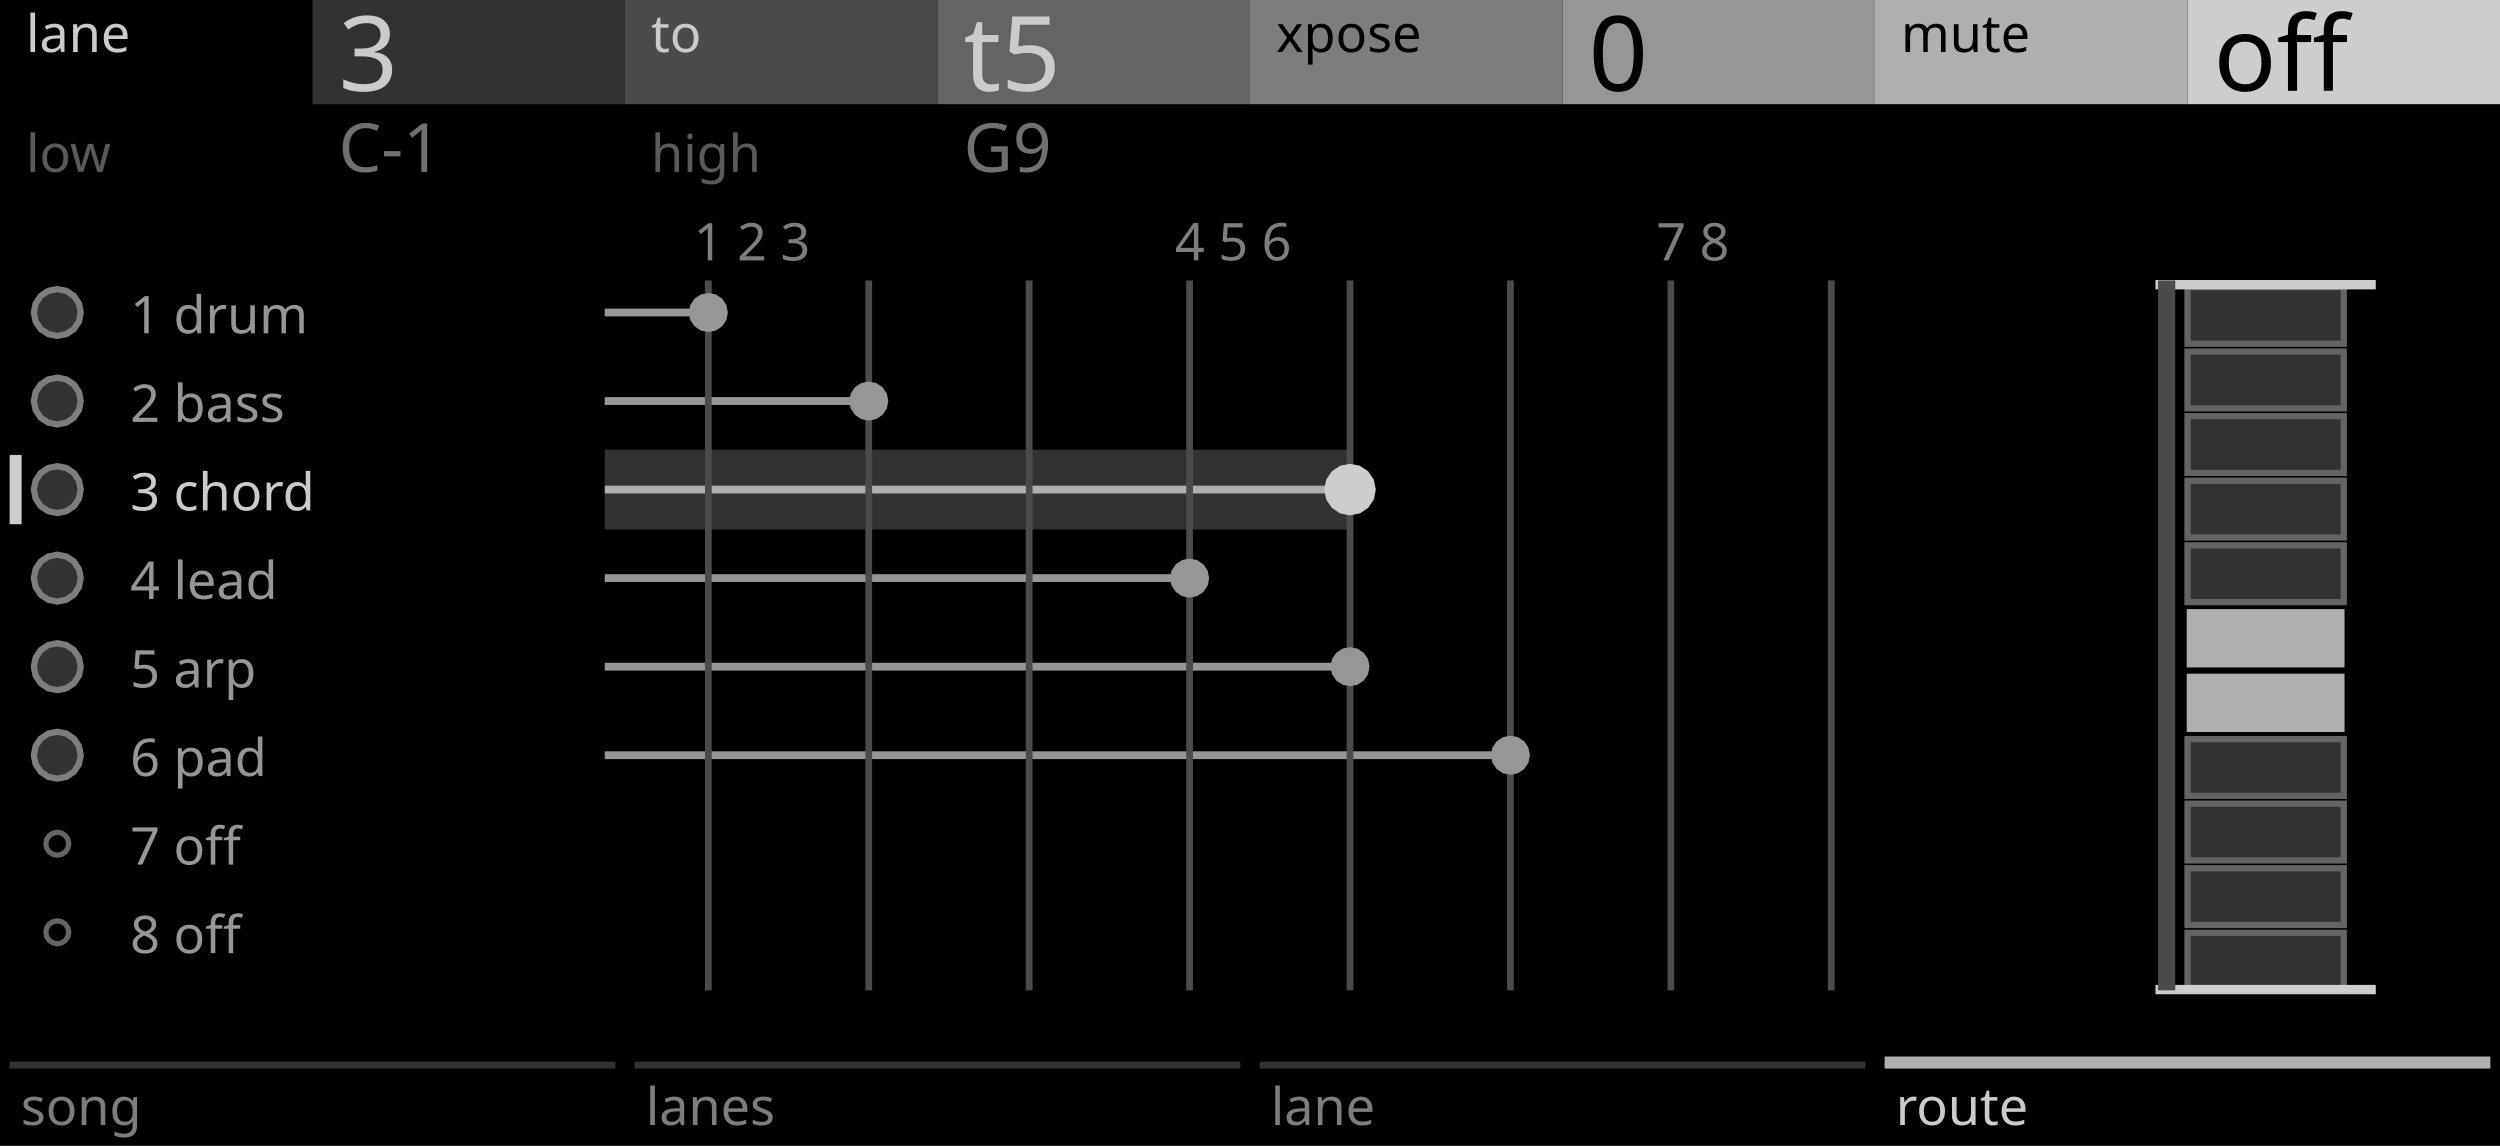
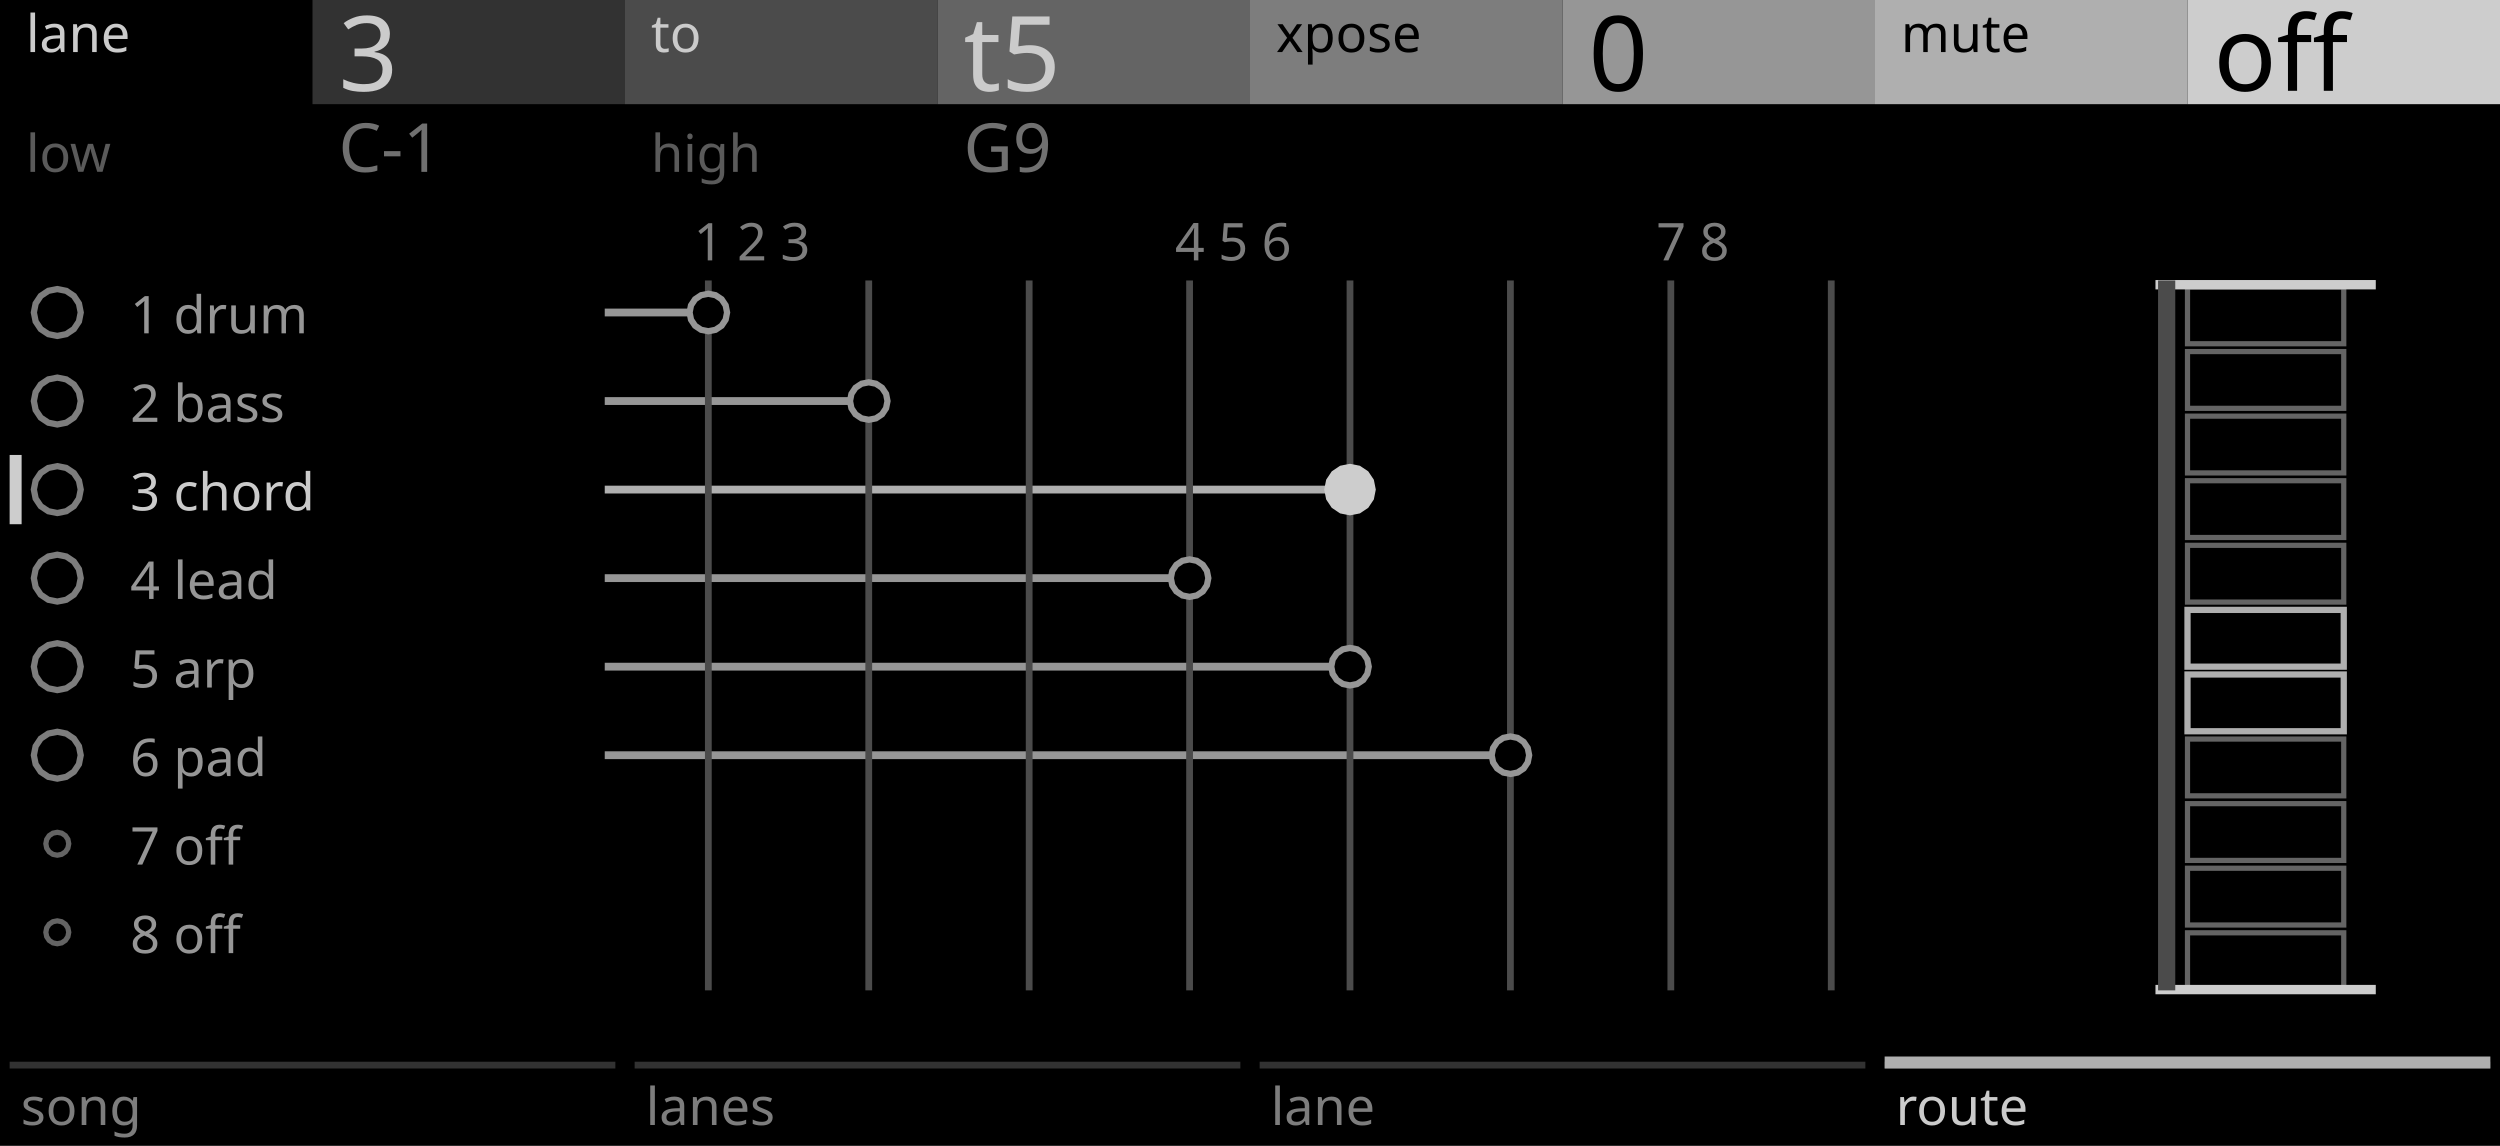
<svg xmlns="http://www.w3.org/2000/svg" width="480" height="220" viewBox="0 0 480 220">
  <g id="preview_canvas">
    <rect x="0" y="0" width="480" height="220" fill="#000000" stroke="none" />
  </g>
  <g id="preview_header">
    <rect x="0" y="0" width="60" height="20" fill="#000000" stroke="none" />
    <rect x="60" y="0" width="60" height="20" fill="#323232" stroke="none" />
    <rect x="120" y="0" width="60" height="20" fill="#4B4B4B" stroke="none" />
    <rect x="180" y="0" width="60" height="20" fill="#646464" stroke="none" />
    <rect x="240" y="0" width="60" height="20" fill="#7D7D7D" stroke="none" />
    <rect x="300" y="0" width="60" height="20" fill="#969696" stroke="none" />
    <rect x="360" y="0" width="60" height="20" fill="#AFAFAF" stroke="none" />
    <rect x="420" y="0" width="60" height="20" fill="#CDCDCD" stroke="none" />
    <text transform="matrix(1 0 0 1 5 10)" fill="#CBCBCB" stroke="none" font-family="UniversNextPro-Light" font-size="10px">lane</text>
    <text transform="matrix(1 0 0 1 65 17.44)" fill="#CBCBCB" stroke="none" font-family="UniversNextPro-Light" font-size="20px">3</text>
    <text transform="matrix(1 0 0 1 5 33)" fill="#5A5A5A" stroke="none" font-family="UniversNextPro-Light" font-size="10px">low</text>
    <text transform="matrix(1 0 0 1 65 33)" fill="#707070" stroke="none" font-family="UniversNextPro-Light" font-size="13px">C-1</text>
    <text transform="matrix(1 0 0 1 125 10)" fill="#CBCBCB" stroke="none" font-family="UniversNextPro-Light" font-size="10px">to</text>
    <text transform="matrix(1 0 0 1 185 17.44)" fill="#CBCBCB" stroke="none" font-family="UniversNextPro-Light" font-size="20px">t5</text>
    <text transform="matrix(1 0 0 1 125 33)" fill="#5A5A5A" stroke="none" font-family="UniversNextPro-Light" font-size="10px">high</text>
    <text transform="matrix(1 0 0 1 185 33)" fill="#707070" stroke="none" font-family="UniversNextPro-Light" font-size="13px">G9</text>
    <text transform="matrix(1 0 0 1 245 10)" fill="#000000" stroke="none" font-family="UniversNextPro-Light" font-size="10px">xpose</text>
    <text transform="matrix(1 0 0 1 305 17.44)" fill="#000000" stroke="none" font-family="UniversNextPro-Light" font-size="20px">0</text>
    <text transform="matrix(1 0 0 1 245 33)" fill="#5A5A5A" stroke="none" font-family="UniversNextPro-Light" font-size="10px" />
    <text transform="matrix(1 0 0 1 305 33)" fill="#707070" stroke="none" font-family="UniversNextPro-Light" font-size="13px" />
    <text transform="matrix(1 0 0 1 365 10)" fill="#000000" stroke="none" font-family="UniversNextPro-Light" font-size="10px">mute</text>
    <text transform="matrix(1 0 0 1 425 17.44)" fill="#000000" stroke="none" font-family="UniversNextPro-Light" font-size="20px">off</text>
    <text transform="matrix(1 0 0 1 365 33)" fill="#5A5A5A" stroke="none" font-family="UniversNextPro-Light" font-size="10px" />
    <text transform="matrix(1 0 0 1 425 33)" fill="#707070" stroke="none" font-family="UniversNextPro-Light" font-size="13px" />
  </g>
  <path id="cond_palette_0" d="M 700 300 L 704 300 L 704 304 Z" fill="#000000" stroke="#000000" stroke-width="0.2" />
  <path id="cond_palette_1" d="M 708 300 L 712 300 L 712 304 Z" fill="#323232" stroke="#323232" stroke-width="0.3" />
  <path id="cond_palette_2" d="M 716 300 L 720 300 L 720 304 Z" fill="#4B4B4B" stroke="#4B4B4B" stroke-width="0.3" />
  <path id="cond_palette_3" d="M 724 300 L 728 300 L 728 304 Z" fill="#646464" stroke="#646464" stroke-width="0.3" />
  <path id="cond_palette_4" d="M 732 300 L 736 300 L 736 304 Z" fill="#7D7D7D" stroke="#7D7D7D" stroke-width="0.3" />
  <path id="cond_palette_5" d="M 740 300 L 744 300 L 744 304 Z" fill="#969696" stroke="#969696" stroke-width="0.3" />
  <path id="cond_palette_6" d="M 748 300 L 752 300 L 752 304 Z" fill="#AFAFAF" stroke="#AFAFAF" stroke-width="0.3" />
  <path id="cond_palette_7" d="M 756 300 L 760 300 L 760 304 Z" fill="#CDCDCD" stroke="#CDCDCD" stroke-width="0.3" />
  <path id="cond_palette_8" d="M 764 300 L 768 300 L 768 304 Z" fill="#000000" stroke="#4B4B4B" stroke-width="1" />
  <path id="cond_palette_9" d="M 772 300 L 776 300 L 776 304 Z" fill="#000000" stroke="#646464" stroke-width="1" />
-   <path id="cond_palette_10" d="M 780 300 L 784 300 L 784 304 Z" fill="#000000" stroke="#969696" stroke-width="1.2" />
-   <path id="cond_palette_11" d="M 788 300 L 792 300 L 792 304 Z" fill="#323232" stroke="#646464" stroke-width="1.2" />
-   <path id="cond_palette_12" d="M 796 300 L 800 300 L 800 304 Z" fill="#323232" stroke="#7D7D7D" stroke-width="1.2" />
-   <path id="cond_palette_13" d="M 804 300 L 808 300 L 808 304 Z" fill="#323232" stroke="#969696" stroke-width="1.5" />
-   <path id="cond_palette_14" d="M 812 300 L 816 300 L 816 304 Z" fill="#323232" stroke="#CDCDCD" stroke-width="2" />
-   <path id="cond_palette_15" d="M 820 300 L 824 300 L 824 304 Z" fill="#969696" stroke="#AFAFAF" stroke-width="1.2" />
+   <path id="cond_palette_10" d="M 780 300 L 784 300 L 784 304 Z" fill="#000000" stroke="#7D7D7D" stroke-width="1.2" />
+   <path id="cond_palette_11" d="M 788 300 L 792 300 L 792 304 Z" fill="#000000" stroke="#969696" stroke-width="1.2" />
+   <path id="cond_palette_12" d="M 796 300 L 800 300 L 800 304 Z" fill="#000000" stroke="#AFAFAF" stroke-width="1.2" />
+   <path id="cond_palette_13" d="M 804 300 L 808 300 L 808 304 Z" fill="#000000" stroke="#969696" stroke-width="1.5" />
+   <path id="cond_palette_14" d="M 812 300 L 816 300 L 816 304 Z" fill="#000000" stroke="#CDCDCD" stroke-width="2" />
+   <path id="cond_palette_15" d="M 820 300 L 824 300 L 824 304 Z" fill="#000000" stroke="#CDCDCD" stroke-width="1.2" />
  <path d="M 2 204 L 118 204 L 118 205 L 2 205 Z" fill="#323232" stroke="#323232" stroke-width="0.3" />
  <path d="M 122 204 L 238 204 L 238 205 L 122 205 Z" fill="#323232" stroke="#323232" stroke-width="0.3" />
  <path d="M 242 204 L 358 204 L 358 205 L 242 205 Z" fill="#323232" stroke="#323232" stroke-width="0.3" />
  <path d="M 362 204 L 478 204 L 478 205 L 362 205 Z" fill="#323232" stroke="#323232" stroke-width="0.3" />
-   <path id="cond_node_35" transform="matrix(1 0 0 1 259.2 94)" d="M -400 -7.5 L 0 -7.5 L 0 7.5 L -400 7.5 Z" fill="#323232" stroke="#323232" stroke-width="0.3" />
-   <path id="cond_node_36" transform="matrix(1 0 0 1 136 60)" d="M -400 -0.6 L 0 -0.6 L 0 0.6 L -400 0.6 Z" fill="#969696" stroke="#969696" stroke-width="0.3" />
-   <path id="cond_node_37" transform="matrix(1 0 0 1 166.8 77)" d="M -400 -0.6 L 0 -0.6 L 0 0.6 L -400 0.6 Z" fill="#969696" stroke="#969696" stroke-width="0.3" />
-   <path id="cond_node_38" transform="matrix(1 0 0 1 259.2 94)" d="M -400 -0.6 L 0 -0.6 L 0 0.6 L -400 0.6 Z" fill="#AFAFAF" stroke="#AFAFAF" stroke-width="0.3" />
-   <path id="cond_node_39" transform="matrix(1 0 0 1 228.4 111)" d="M -400 -0.6 L 0 -0.6 L 0 0.6 L -400 0.6 Z" fill="#969696" stroke="#969696" stroke-width="0.3" />
-   <path id="cond_node_40" transform="matrix(1 0 0 1 259.2 128)" d="M -400 -0.6 L 0 -0.6 L 0 0.6 L -400 0.6 Z" fill="#969696" stroke="#969696" stroke-width="0.3" />
-   <path id="cond_node_41" transform="matrix(1 0 0 1 290 145)" d="M -400 -0.6 L 0 -0.6 L 0 0.6 L -400 0.6 Z" fill="#969696" stroke="#969696" stroke-width="0.3" />
-   <path id="cond_node_42" transform="matrix(1 0 0 1 110 162)" d="M -400 -0.6 L 0 -0.6 L 0 0.6 L -400 0.6 Z" fill="#646464" stroke="#646464" stroke-width="0.3" />
-   <path id="cond_node_43" transform="matrix(1 0 0 1 110 179)" d="M -400 -0.6 L 0 -0.6 L 0 0.6 L -400 0.6 Z" fill="#646464" stroke="#646464" stroke-width="0.3" />
-   <path id="cond_node_44" transform="matrix(1 0 0 1 0 52)" d="M 0 0 L 116 0 L 116 144 L 0 144 Z" fill="#000000" stroke="#000000" stroke-width="0.2" />
-   <path id="cond_node_45" transform="matrix(1 0 0 1 420 190)" d="M 0 -10.9 L 30 -10.9 L 30 0 L 0 0 Z" fill="#323232" stroke="#646464" stroke-width="1.2" />
-   <path id="cond_node_46" transform="matrix(1 0 0 1 420 177.6)" d="M 0 -10.9 L 30 -10.9 L 30 0 L 0 0 Z" fill="#323232" stroke="#646464" stroke-width="1.2" />
-   <path id="cond_node_47" transform="matrix(1 0 0 1 420 165.2)" d="M 0 -10.9 L 30 -10.9 L 30 0 L 0 0 Z" fill="#323232" stroke="#646464" stroke-width="1.2" />
-   <path id="cond_node_48" transform="matrix(1 0 0 1 420 152.8)" d="M 0 -10.9 L 30 -10.9 L 30 0 L 0 0 Z" fill="#323232" stroke="#646464" stroke-width="1.2" />
-   <path id="cond_node_49" transform="matrix(1 0 0 1 420 140.4)" d="M 0 -10.9 L 30 -10.9 L 30 0 L 0 0 Z" fill="#AFAFAF" stroke="#AFAFAF" stroke-width="0.3" />
-   <path id="cond_node_50" transform="matrix(1 0 0 1 420 128)" d="M 0 -10.9 L 30 -10.9 L 30 0 L 0 0 Z" fill="#AFAFAF" stroke="#AFAFAF" stroke-width="0.3" />
-   <path id="cond_node_51" transform="matrix(1 0 0 1 420 115.6)" d="M 0 -10.9 L 30 -10.9 L 30 0 L 0 0 Z" fill="#323232" stroke="#646464" stroke-width="1.2" />
-   <path id="cond_node_52" transform="matrix(1 0 0 1 420 103.2)" d="M 0 -10.9 L 30 -10.9 L 30 0 L 0 0 Z" fill="#323232" stroke="#646464" stroke-width="1.2" />
-   <path id="cond_node_53" transform="matrix(1 0 0 1 420 90.8)" d="M 0 -10.9 L 30 -10.9 L 30 0 L 0 0 Z" fill="#323232" stroke="#646464" stroke-width="1.2" />
-   <path id="cond_node_54" transform="matrix(1 0 0 1 420 78.4)" d="M 0 -10.9 L 30 -10.9 L 30 0 L 0 0 Z" fill="#323232" stroke="#646464" stroke-width="1.2" />
-   <path id="cond_node_55" transform="matrix(1 0 0 1 420 66)" d="M 0 -10.9 L 30 -10.9 L 30 0 L 0 0 Z" fill="#323232" stroke="#646464" stroke-width="1.2" />
-   <path id="cond_node_56" transform="matrix(1 0 0 1 136 54)" d="M -0.5 0 L 0.5 0 L 0.5 136 L -0.5 136 Z" fill="#4B4B4B" stroke="#4B4B4B" stroke-width="0.3" />
-   <path id="cond_node_57" transform="matrix(1 0 0 1 166.8 54)" d="M -0.5 0 L 0.5 0 L 0.5 136 L -0.5 136 Z" fill="#4B4B4B" stroke="#4B4B4B" stroke-width="0.3" />
-   <path id="cond_node_58" transform="matrix(1 0 0 1 197.6 54)" d="M -0.5 0 L 0.5 0 L 0.5 136 L -0.5 136 Z" fill="#4B4B4B" stroke="#4B4B4B" stroke-width="0.3" />
-   <path id="cond_node_59" transform="matrix(1 0 0 1 228.4 54)" d="M -0.5 0 L 0.5 0 L 0.5 136 L -0.5 136 Z" fill="#4B4B4B" stroke="#4B4B4B" stroke-width="0.3" />
-   <path id="cond_node_60" transform="matrix(1 0 0 1 259.2 54)" d="M -0.5 0 L 0.5 0 L 0.5 136 L -0.5 136 Z" fill="#4B4B4B" stroke="#4B4B4B" stroke-width="0.3" />
-   <path id="cond_node_61" transform="matrix(1 0 0 1 290 54)" d="M -0.5 0 L 0.5 0 L 0.5 136 L -0.5 136 Z" fill="#4B4B4B" stroke="#4B4B4B" stroke-width="0.3" />
-   <path id="cond_node_62" transform="matrix(1 0 0 1 320.8 54)" d="M -0.5 0 L 0.5 0 L 0.5 136 L -0.5 136 Z" fill="#4B4B4B" stroke="#4B4B4B" stroke-width="0.3" />
-   <path id="cond_node_63" transform="matrix(1 0 0 1 351.6 54)" d="M -0.5 0 L 0.5 0 L 0.5 136 L -0.5 136 Z" fill="#4B4B4B" stroke="#4B4B4B" stroke-width="0.3" />
-   <path id="cond_node_86" transform="matrix(1 0 0 1 136 60)" d="M 0 -3.6 L 1.378 -3.326 L 2.546 -2.546 L 3.326 -1.378 L 3.6 0 L 3.326 1.378 L 2.546 2.546 L 1.378 3.326 L 0 3.6 L -1.378 3.326 L -2.546 2.546 L -3.326 1.378 L -3.6 0 L -3.326 -1.378 L -2.546 -2.546 L -1.378 -3.326 Z" fill="#969696" stroke="#969696" stroke-width="0.3" />
-   <path id="cond_node_87" transform="matrix(1 0 0 1 166.8 77)" d="M 0 -3.6 L 1.378 -3.326 L 2.546 -2.546 L 3.326 -1.378 L 3.6 0 L 3.326 1.378 L 2.546 2.546 L 1.378 3.326 L 0 3.6 L -1.378 3.326 L -2.546 2.546 L -3.326 1.378 L -3.6 0 L -3.326 -1.378 L -2.546 -2.546 L -1.378 -3.326 Z" fill="#969696" stroke="#969696" stroke-width="0.3" />
-   <path id="cond_node_88" transform="matrix(1 0 0 1 259.2 94)" d="M 0 -4.8 L 1.837 -4.435 L 3.394 -3.394 L 4.435 -1.837 L 4.8 0 L 4.435 1.837 L 3.394 3.394 L 1.837 4.435 L 0 4.8 L -1.837 4.435 L -3.394 3.394 L -4.435 1.837 L -4.8 0 L -4.435 -1.837 L -3.394 -3.394 L -1.837 -4.435 Z" fill="#CDCDCD" stroke="#CDCDCD" stroke-width="0.3" />
-   <path id="cond_node_89" transform="matrix(1 0 0 1 228.4 111)" d="M 0 -3.6 L 1.378 -3.326 L 2.546 -2.546 L 3.326 -1.378 L 3.6 0 L 3.326 1.378 L 2.546 2.546 L 1.378 3.326 L 0 3.6 L -1.378 3.326 L -2.546 2.546 L -3.326 1.378 L -3.6 0 L -3.326 -1.378 L -2.546 -2.546 L -1.378 -3.326 Z" fill="#969696" stroke="#969696" stroke-width="0.3" />
-   <path id="cond_node_90" transform="matrix(1 0 0 1 259.2 128)" d="M 0 -3.6 L 1.378 -3.326 L 2.546 -2.546 L 3.326 -1.378 L 3.6 0 L 3.326 1.378 L 2.546 2.546 L 1.378 3.326 L 0 3.6 L -1.378 3.326 L -2.546 2.546 L -3.326 1.378 L -3.6 0 L -3.326 -1.378 L -2.546 -2.546 L -1.378 -3.326 Z" fill="#969696" stroke="#969696" stroke-width="0.3" />
-   <path id="cond_node_91" transform="matrix(1 0 0 1 290 145)" d="M 0 -3.6 L 1.378 -3.326 L 2.546 -2.546 L 3.326 -1.378 L 3.6 0 L 3.326 1.378 L 2.546 2.546 L 1.378 3.326 L 0 3.6 L -1.378 3.326 L -2.546 2.546 L -3.326 1.378 L -3.6 0 L -3.326 -1.378 L -2.546 -2.546 L -1.378 -3.326 Z" fill="#969696" stroke="#969696" stroke-width="0.3" />
-   <path id="cond_node_218" transform="matrix(1 0 0 1 11 60)" d="M 0 -4.5 L 1.722 -4.157 L 3.182 -3.182 L 4.157 -1.722 L 4.5 0 L 4.157 1.722 L 3.182 3.182 L 1.722 4.157 L 0 4.5 L -1.722 4.157 L -3.182 3.182 L -4.157 1.722 L -4.5 0 L -4.157 -1.722 L -3.182 -3.182 L -1.722 -4.157 Z" fill="#323232" stroke="#7D7D7D" stroke-width="1.2" />
-   <path id="cond_node_219" transform="matrix(1 0 0 1 11 77)" d="M 0 -4.5 L 1.722 -4.157 L 3.182 -3.182 L 4.157 -1.722 L 4.5 0 L 4.157 1.722 L 3.182 3.182 L 1.722 4.157 L 0 4.5 L -1.722 4.157 L -3.182 3.182 L -4.157 1.722 L -4.5 0 L -4.157 -1.722 L -3.182 -3.182 L -1.722 -4.157 Z" fill="#323232" stroke="#7D7D7D" stroke-width="1.2" />
-   <path id="cond_node_220" transform="matrix(1 0 0 1 11 94)" d="M 0 -4.5 L 1.722 -4.157 L 3.182 -3.182 L 4.157 -1.722 L 4.5 0 L 4.157 1.722 L 3.182 3.182 L 1.722 4.157 L 0 4.5 L -1.722 4.157 L -3.182 3.182 L -4.157 1.722 L -4.5 0 L -4.157 -1.722 L -3.182 -3.182 L -1.722 -4.157 Z" fill="#323232" stroke="#7D7D7D" stroke-width="1.2" />
-   <path id="cond_node_221" transform="matrix(1 0 0 1 11 111)" d="M 0 -4.5 L 1.722 -4.157 L 3.182 -3.182 L 4.157 -1.722 L 4.5 0 L 4.157 1.722 L 3.182 3.182 L 1.722 4.157 L 0 4.5 L -1.722 4.157 L -3.182 3.182 L -4.157 1.722 L -4.5 0 L -4.157 -1.722 L -3.182 -3.182 L -1.722 -4.157 Z" fill="#323232" stroke="#7D7D7D" stroke-width="1.2" />
-   <path id="cond_node_222" transform="matrix(1 0 0 1 11 128)" d="M 0 -4.5 L 1.722 -4.157 L 3.182 -3.182 L 4.157 -1.722 L 4.5 0 L 4.157 1.722 L 3.182 3.182 L 1.722 4.157 L 0 4.5 L -1.722 4.157 L -3.182 3.182 L -4.157 1.722 L -4.5 0 L -4.157 -1.722 L -3.182 -3.182 L -1.722 -4.157 Z" fill="#323232" stroke="#7D7D7D" stroke-width="1.2" />
-   <path id="cond_node_223" transform="matrix(1 0 0 1 11 145)" d="M 0 -4.5 L 1.722 -4.157 L 3.182 -3.182 L 4.157 -1.722 L 4.5 0 L 4.157 1.722 L 3.182 3.182 L 1.722 4.157 L 0 4.5 L -1.722 4.157 L -3.182 3.182 L -4.157 1.722 L -4.5 0 L -4.157 -1.722 L -3.182 -3.182 L -1.722 -4.157 Z" fill="#323232" stroke="#7D7D7D" stroke-width="1.2" />
-   <path id="cond_node_224" transform="matrix(1 0 0 1 11 162)" d="M 0 -2.2 L 0.842 -2.033 L 1.556 -1.556 L 2.033 -0.842 L 2.2 0 L 2.033 0.842 L 1.556 1.556 L 0.842 2.033 L 0 2.2 L -0.842 2.033 L -1.556 1.556 L -2.033 0.842 L -2.2 0 L -2.033 -0.842 L -1.556 -1.556 L -0.842 -2.033 Z" fill="#000000" stroke="#646464" stroke-width="1" />
-   <path id="cond_node_225" transform="matrix(1 0 0 1 11 179)" d="M 0 -2.2 L 0.842 -2.033 L 1.556 -1.556 L 2.033 -0.842 L 2.2 0 L 2.033 0.842 L 1.556 1.556 L 0.842 2.033 L 0 2.2 L -0.842 2.033 L -1.556 1.556 L -2.033 0.842 L -2.2 0 L -2.033 -0.842 L -1.556 -1.556 L -0.842 -2.033 Z" fill="#000000" stroke="#646464" stroke-width="1" />
-   <path id="cond_node_235" transform="matrix(1 0 0 1 420 190)" d="M -6 -0.75 L 36 -0.75 L 36 0.75 L -6 0.75 Z" fill="#CDCDCD" stroke="#CDCDCD" stroke-width="0.3" />
-   <path id="cond_node_236" transform="matrix(1 0 0 1 420 54.666)" d="M -6 -0.75 L 36 -0.75 L 36 0.75 L -6 0.75 Z" fill="#CDCDCD" stroke="#CDCDCD" stroke-width="0.3" />
-   <path id="cond_node_245" transform="matrix(1 0 0 1 416 54)" d="M -1.5 0 L 1.5 0 L 1.5 136 L -1.5 136 Z" fill="#4B4B4B" stroke="#4B4B4B" stroke-width="0.3" />
-   <path id="cond_node_246" transform="matrix(1 0 0 1 2 87.5)" d="M 0 0 L 2 0 L 2 13 L 0 13 Z" fill="#CDCDCD" stroke="#CDCDCD" stroke-width="0.3" />
-   <path id="cond_node_250" transform="matrix(1 0 0 1 362 203)" d="M 0 0 L 116 0 L 116 2 L 0 2 Z" fill="#AFAFAF" stroke="#AFAFAF" stroke-width="0.3" />
+   <path id="cond_node_32" transform="matrix(1 0 0 1 136 60)" d="M -400 -0.6 L 0 -0.6 L 0 0.6 L -400 0.6 Z" fill="#969696" stroke="#969696" stroke-width="0.3" />
+   <path id="cond_node_33" transform="matrix(1 0 0 1 166.8 77)" d="M -400 -0.6 L 0 -0.6 L 0 0.6 L -400 0.6 Z" fill="#969696" stroke="#969696" stroke-width="0.3" />
+   <path id="cond_node_34" transform="matrix(1 0 0 1 259.2 94)" d="M -400 -0.6 L 0 -0.6 L 0 0.6 L -400 0.6 Z" fill="#AFAFAF" stroke="#AFAFAF" stroke-width="0.3" />
+   <path id="cond_node_35" transform="matrix(1 0 0 1 228.4 111)" d="M -400 -0.6 L 0 -0.6 L 0 0.6 L -400 0.6 Z" fill="#969696" stroke="#969696" stroke-width="0.3" />
+   <path id="cond_node_36" transform="matrix(1 0 0 1 259.2 128)" d="M -400 -0.6 L 0 -0.6 L 0 0.6 L -400 0.6 Z" fill="#969696" stroke="#969696" stroke-width="0.3" />
+   <path id="cond_node_37" transform="matrix(1 0 0 1 290 145)" d="M -400 -0.6 L 0 -0.6 L 0 0.6 L -400 0.6 Z" fill="#969696" stroke="#969696" stroke-width="0.3" />
+   <path id="cond_node_38" transform="matrix(1 0 0 1 110 162)" d="M -400 -0.6 L 0 -0.6 L 0 0.6 L -400 0.6 Z" fill="#646464" stroke="#646464" stroke-width="0.3" />
+   <path id="cond_node_39" transform="matrix(1 0 0 1 110 179)" d="M -400 -0.6 L 0 -0.6 L 0 0.6 L -400 0.6 Z" fill="#646464" stroke="#646464" stroke-width="0.3" />
+   <path id="cond_node_40" transform="matrix(1 0 0 1 0 52)" d="M 0 0 L 116 0 L 116 144 L 0 144 Z" fill="#000000" stroke="#000000" stroke-width="0.2" />
+   <path id="cond_node_41" transform="matrix(1 0 0 1 420 190)" d="M 0 -10.9 L 30 -10.9 L 30 0 L 0 0 Z" fill="#000000" stroke="#646464" stroke-width="1" />
+   <path id="cond_node_42" transform="matrix(1 0 0 1 420 177.6)" d="M 0 -10.9 L 30 -10.9 L 30 0 L 0 0 Z" fill="#000000" stroke="#646464" stroke-width="1" />
+   <path id="cond_node_43" transform="matrix(1 0 0 1 420 165.2)" d="M 0 -10.9 L 30 -10.9 L 30 0 L 0 0 Z" fill="#000000" stroke="#646464" stroke-width="1" />
+   <path id="cond_node_44" transform="matrix(1 0 0 1 420 152.8)" d="M 0 -10.9 L 30 -10.9 L 30 0 L 0 0 Z" fill="#000000" stroke="#646464" stroke-width="1" />
+   <path id="cond_node_45" transform="matrix(1 0 0 1 420 140.4)" d="M 0 -10.9 L 30 -10.9 L 30 0 L 0 0 Z" fill="#000000" stroke="#AFAFAF" stroke-width="1.2" />
+   <path id="cond_node_46" transform="matrix(1 0 0 1 420 128)" d="M 0 -10.9 L 30 -10.9 L 30 0 L 0 0 Z" fill="#000000" stroke="#AFAFAF" stroke-width="1.2" />
+   <path id="cond_node_47" transform="matrix(1 0 0 1 420 115.6)" d="M 0 -10.9 L 30 -10.9 L 30 0 L 0 0 Z" fill="#000000" stroke="#646464" stroke-width="1" />
+   <path id="cond_node_48" transform="matrix(1 0 0 1 420 103.2)" d="M 0 -10.9 L 30 -10.9 L 30 0 L 0 0 Z" fill="#000000" stroke="#646464" stroke-width="1" />
+   <path id="cond_node_49" transform="matrix(1 0 0 1 420 90.8)" d="M 0 -10.9 L 30 -10.9 L 30 0 L 0 0 Z" fill="#000000" stroke="#646464" stroke-width="1" />
+   <path id="cond_node_50" transform="matrix(1 0 0 1 420 78.4)" d="M 0 -10.9 L 30 -10.9 L 30 0 L 0 0 Z" fill="#000000" stroke="#646464" stroke-width="1" />
+   <path id="cond_node_51" transform="matrix(1 0 0 1 420 66)" d="M 0 -10.9 L 30 -10.9 L 30 0 L 0 0 Z" fill="#000000" stroke="#646464" stroke-width="1" />
+   <path id="cond_node_52" transform="matrix(1 0 0 1 136 54)" d="M -0.5 0 L 0.5 0 L 0.5 136 L -0.5 136 Z" fill="#4B4B4B" stroke="#4B4B4B" stroke-width="0.3" />
+   <path id="cond_node_53" transform="matrix(1 0 0 1 166.8 54)" d="M -0.5 0 L 0.5 0 L 0.5 136 L -0.5 136 Z" fill="#4B4B4B" stroke="#4B4B4B" stroke-width="0.3" />
+   <path id="cond_node_54" transform="matrix(1 0 0 1 197.6 54)" d="M -0.5 0 L 0.5 0 L 0.5 136 L -0.5 136 Z" fill="#4B4B4B" stroke="#4B4B4B" stroke-width="0.3" />
+   <path id="cond_node_55" transform="matrix(1 0 0 1 228.4 54)" d="M -0.5 0 L 0.5 0 L 0.5 136 L -0.5 136 Z" fill="#4B4B4B" stroke="#4B4B4B" stroke-width="0.3" />
+   <path id="cond_node_56" transform="matrix(1 0 0 1 259.2 54)" d="M -0.5 0 L 0.5 0 L 0.5 136 L -0.5 136 Z" fill="#4B4B4B" stroke="#4B4B4B" stroke-width="0.3" />
+   <path id="cond_node_57" transform="matrix(1 0 0 1 290 54)" d="M -0.5 0 L 0.5 0 L 0.5 136 L -0.5 136 Z" fill="#4B4B4B" stroke="#4B4B4B" stroke-width="0.3" />
+   <path id="cond_node_58" transform="matrix(1 0 0 1 320.8 54)" d="M -0.5 0 L 0.5 0 L 0.5 136 L -0.5 136 Z" fill="#4B4B4B" stroke="#4B4B4B" stroke-width="0.3" />
+   <path id="cond_node_59" transform="matrix(1 0 0 1 351.6 54)" d="M -0.5 0 L 0.5 0 L 0.5 136 L -0.5 136 Z" fill="#4B4B4B" stroke="#4B4B4B" stroke-width="0.3" />
+   <path id="cond_node_82" transform="matrix(1 0 0 1 136 60)" d="M 0 -3.6 L 1.378 -3.326 L 2.546 -2.546 L 3.326 -1.378 L 3.6 0 L 3.326 1.378 L 2.546 2.546 L 1.378 3.326 L 0 3.6 L -1.378 3.326 L -2.546 2.546 L -3.326 1.378 L -3.6 0 L -3.326 -1.378 L -2.546 -2.546 L -1.378 -3.326 Z" fill="#000000" stroke="#969696" stroke-width="1.2" />
+   <path id="cond_node_83" transform="matrix(1 0 0 1 166.8 77)" d="M 0 -3.6 L 1.378 -3.326 L 2.546 -2.546 L 3.326 -1.378 L 3.6 0 L 3.326 1.378 L 2.546 2.546 L 1.378 3.326 L 0 3.6 L -1.378 3.326 L -2.546 2.546 L -3.326 1.378 L -3.6 0 L -3.326 -1.378 L -2.546 -2.546 L -1.378 -3.326 Z" fill="#000000" stroke="#969696" stroke-width="1.2" />
+   <path id="cond_node_84" transform="matrix(1 0 0 1 259.2 94)" d="M 0 -4.8 L 1.837 -4.435 L 3.394 -3.394 L 4.435 -1.837 L 4.8 0 L 4.435 1.837 L 3.394 3.394 L 1.837 4.435 L 0 4.8 L -1.837 4.435 L -3.394 3.394 L -4.435 1.837 L -4.8 0 L -4.435 -1.837 L -3.394 -3.394 L -1.837 -4.435 Z" fill="#CDCDCD" stroke="#CDCDCD" stroke-width="0.3" />
+   <path id="cond_node_85" transform="matrix(1 0 0 1 228.4 111)" d="M 0 -3.6 L 1.378 -3.326 L 2.546 -2.546 L 3.326 -1.378 L 3.6 0 L 3.326 1.378 L 2.546 2.546 L 1.378 3.326 L 0 3.6 L -1.378 3.326 L -2.546 2.546 L -3.326 1.378 L -3.6 0 L -3.326 -1.378 L -2.546 -2.546 L -1.378 -3.326 Z" fill="#000000" stroke="#969696" stroke-width="1.2" />
+   <path id="cond_node_86" transform="matrix(1 0 0 1 259.2 128)" d="M 0 -3.6 L 1.378 -3.326 L 2.546 -2.546 L 3.326 -1.378 L 3.6 0 L 3.326 1.378 L 2.546 2.546 L 1.378 3.326 L 0 3.6 L -1.378 3.326 L -2.546 2.546 L -3.326 1.378 L -3.6 0 L -3.326 -1.378 L -2.546 -2.546 L -1.378 -3.326 Z" fill="#000000" stroke="#969696" stroke-width="1.2" />
+   <path id="cond_node_87" transform="matrix(1 0 0 1 290 145)" d="M 0 -3.6 L 1.378 -3.326 L 2.546 -2.546 L 3.326 -1.378 L 3.6 0 L 3.326 1.378 L 2.546 2.546 L 1.378 3.326 L 0 3.6 L -1.378 3.326 L -2.546 2.546 L -3.326 1.378 L -3.6 0 L -3.326 -1.378 L -2.546 -2.546 L -1.378 -3.326 Z" fill="#000000" stroke="#969696" stroke-width="1.2" />
+   <path id="cond_node_214" transform="matrix(1 0 0 1 11 60)" d="M 0 -4.5 L 1.722 -4.157 L 3.182 -3.182 L 4.157 -1.722 L 4.5 0 L 4.157 1.722 L 3.182 3.182 L 1.722 4.157 L 0 4.5 L -1.722 4.157 L -3.182 3.182 L -4.157 1.722 L -4.5 0 L -4.157 -1.722 L -3.182 -3.182 L -1.722 -4.157 Z" fill="#000000" stroke="#7D7D7D" stroke-width="1.2" />
+   <path id="cond_node_215" transform="matrix(1 0 0 1 11 77)" d="M 0 -4.5 L 1.722 -4.157 L 3.182 -3.182 L 4.157 -1.722 L 4.5 0 L 4.157 1.722 L 3.182 3.182 L 1.722 4.157 L 0 4.5 L -1.722 4.157 L -3.182 3.182 L -4.157 1.722 L -4.5 0 L -4.157 -1.722 L -3.182 -3.182 L -1.722 -4.157 Z" fill="#000000" stroke="#7D7D7D" stroke-width="1.2" />
+   <path id="cond_node_216" transform="matrix(1 0 0 1 11 94)" d="M 0 -4.5 L 1.722 -4.157 L 3.182 -3.182 L 4.157 -1.722 L 4.5 0 L 4.157 1.722 L 3.182 3.182 L 1.722 4.157 L 0 4.5 L -1.722 4.157 L -3.182 3.182 L -4.157 1.722 L -4.5 0 L -4.157 -1.722 L -3.182 -3.182 L -1.722 -4.157 Z" fill="#000000" stroke="#7D7D7D" stroke-width="1.2" />
+   <path id="cond_node_217" transform="matrix(1 0 0 1 11 111)" d="M 0 -4.5 L 1.722 -4.157 L 3.182 -3.182 L 4.157 -1.722 L 4.5 0 L 4.157 1.722 L 3.182 3.182 L 1.722 4.157 L 0 4.5 L -1.722 4.157 L -3.182 3.182 L -4.157 1.722 L -4.5 0 L -4.157 -1.722 L -3.182 -3.182 L -1.722 -4.157 Z" fill="#000000" stroke="#7D7D7D" stroke-width="1.2" />
+   <path id="cond_node_218" transform="matrix(1 0 0 1 11 128)" d="M 0 -4.5 L 1.722 -4.157 L 3.182 -3.182 L 4.157 -1.722 L 4.5 0 L 4.157 1.722 L 3.182 3.182 L 1.722 4.157 L 0 4.5 L -1.722 4.157 L -3.182 3.182 L -4.157 1.722 L -4.5 0 L -4.157 -1.722 L -3.182 -3.182 L -1.722 -4.157 Z" fill="#000000" stroke="#7D7D7D" stroke-width="1.2" />
+   <path id="cond_node_219" transform="matrix(1 0 0 1 11 145)" d="M 0 -4.5 L 1.722 -4.157 L 3.182 -3.182 L 4.157 -1.722 L 4.5 0 L 4.157 1.722 L 3.182 3.182 L 1.722 4.157 L 0 4.5 L -1.722 4.157 L -3.182 3.182 L -4.157 1.722 L -4.5 0 L -4.157 -1.722 L -3.182 -3.182 L -1.722 -4.157 Z" fill="#000000" stroke="#7D7D7D" stroke-width="1.2" />
+   <path id="cond_node_220" transform="matrix(1 0 0 1 11 162)" d="M 0 -2.2 L 0.842 -2.033 L 1.556 -1.556 L 2.033 -0.842 L 2.2 0 L 2.033 0.842 L 1.556 1.556 L 0.842 2.033 L 0 2.2 L -0.842 2.033 L -1.556 1.556 L -2.033 0.842 L -2.2 0 L -2.033 -0.842 L -1.556 -1.556 L -0.842 -2.033 Z" fill="#000000" stroke="#646464" stroke-width="1" />
+   <path id="cond_node_221" transform="matrix(1 0 0 1 11 179)" d="M 0 -2.2 L 0.842 -2.033 L 1.556 -1.556 L 2.033 -0.842 L 2.2 0 L 2.033 0.842 L 1.556 1.556 L 0.842 2.033 L 0 2.2 L -0.842 2.033 L -1.556 1.556 L -2.033 0.842 L -2.2 0 L -2.033 -0.842 L -1.556 -1.556 L -0.842 -2.033 Z" fill="#000000" stroke="#646464" stroke-width="1" />
+   <path id="cond_node_231" transform="matrix(1 0 0 1 420 190)" d="M -6 -0.75 L 36 -0.75 L 36 0.75 L -6 0.75 Z" fill="#CDCDCD" stroke="#CDCDCD" stroke-width="0.3" />
+   <path id="cond_node_232" transform="matrix(1 0 0 1 420 54.666)" d="M -6 -0.75 L 36 -0.75 L 36 0.75 L -6 0.75 Z" fill="#CDCDCD" stroke="#CDCDCD" stroke-width="0.3" />
+   <path id="cond_node_241" transform="matrix(1 0 0 1 416 54)" d="M -1.5 0 L 1.5 0 L 1.5 136 L -1.5 136 Z" fill="#4B4B4B" stroke="#4B4B4B" stroke-width="0.3" />
+   <path id="cond_node_242" transform="matrix(1 0 0 1 2 87.5)" d="M 0 0 L 2 0 L 2 13 L 0 13 Z" fill="#CDCDCD" stroke="#CDCDCD" stroke-width="0.3" />
+   <path id="cond_node_246" transform="matrix(1 0 0 1 362 203)" d="M 0 0 L 116 0 L 116 2 L 0 2 Z" fill="#AFAFAF" stroke="#AFAFAF" stroke-width="0.3" />
  <text id="cond_text_16" transform="matrix(1 0 0 1 4 216)" fill="#7D7D7D" stroke="none" font-family="UniversNextPro-Light" font-size="10px">song</text>
  <text id="cond_text_17" transform="matrix(1 0 0 1 124 216)" fill="#7D7D7D" stroke="none" font-family="UniversNextPro-Light" font-size="10px">lanes</text>
  <text id="cond_text_18" transform="matrix(1 0 0 1 244 216)" fill="#7D7D7D" stroke="none" font-family="UniversNextPro-Light" font-size="10px">lane</text>
  <text id="cond_text_19" transform="matrix(1 0 0 1 364 216)" fill="#CBCBCB" stroke="none" font-family="UniversNextPro-Light" font-size="10px">route</text>
  <text id="cond_text_28" transform="matrix(1 0 0 1 133.2 50)" fill="#7D7D7D" stroke="none" font-family="UniversNextPro-Light" font-size="10px">1         2         3</text>
  <text id="cond_text_29" transform="matrix(1 0 0 1 225.6 50)" fill="#7D7D7D" stroke="none" font-family="UniversNextPro-Light" font-size="10px">4         5         6</text>
  <text id="cond_text_30" transform="matrix(1 0 0 1 318 50)" fill="#7D7D7D" stroke="none" font-family="UniversNextPro-Light" font-size="10px">7         8</text>
  <text id="cond_text_20" transform="matrix(1 0 0 1 25 64)" fill="#969696" stroke="none" font-family="UniversNextPro-Light" font-size="10px">1 drum</text>
  <text id="cond_text_21" transform="matrix(1 0 0 1 25 81)" fill="#969696" stroke="none" font-family="UniversNextPro-Light" font-size="10px">2 bass</text>
  <text id="cond_text_22" transform="matrix(1 0 0 1 25 98)" fill="#CBCBCB" stroke="none" font-family="UniversNextPro-Light" font-size="10px">3 chord</text>
  <text id="cond_text_23" transform="matrix(1 0 0 1 25 115)" fill="#969696" stroke="none" font-family="UniversNextPro-Light" font-size="10px">4 lead</text>
  <text id="cond_text_24" transform="matrix(1 0 0 1 25 132)" fill="#969696" stroke="none" font-family="UniversNextPro-Light" font-size="10px">5 arp</text>
  <text id="cond_text_25" transform="matrix(1 0 0 1 25 149)" fill="#969696" stroke="none" font-family="UniversNextPro-Light" font-size="10px">6 pad</text>
  <text id="cond_text_26" transform="matrix(1 0 0 1 25 166)" fill="#969696" stroke="none" font-family="UniversNextPro-Light" font-size="10px">7 off</text>
  <text id="cond_text_27" transform="matrix(1 0 0 1 25 183)" fill="#969696" stroke="none" font-family="UniversNextPro-Light" font-size="10px">8 off</text>
</svg>
